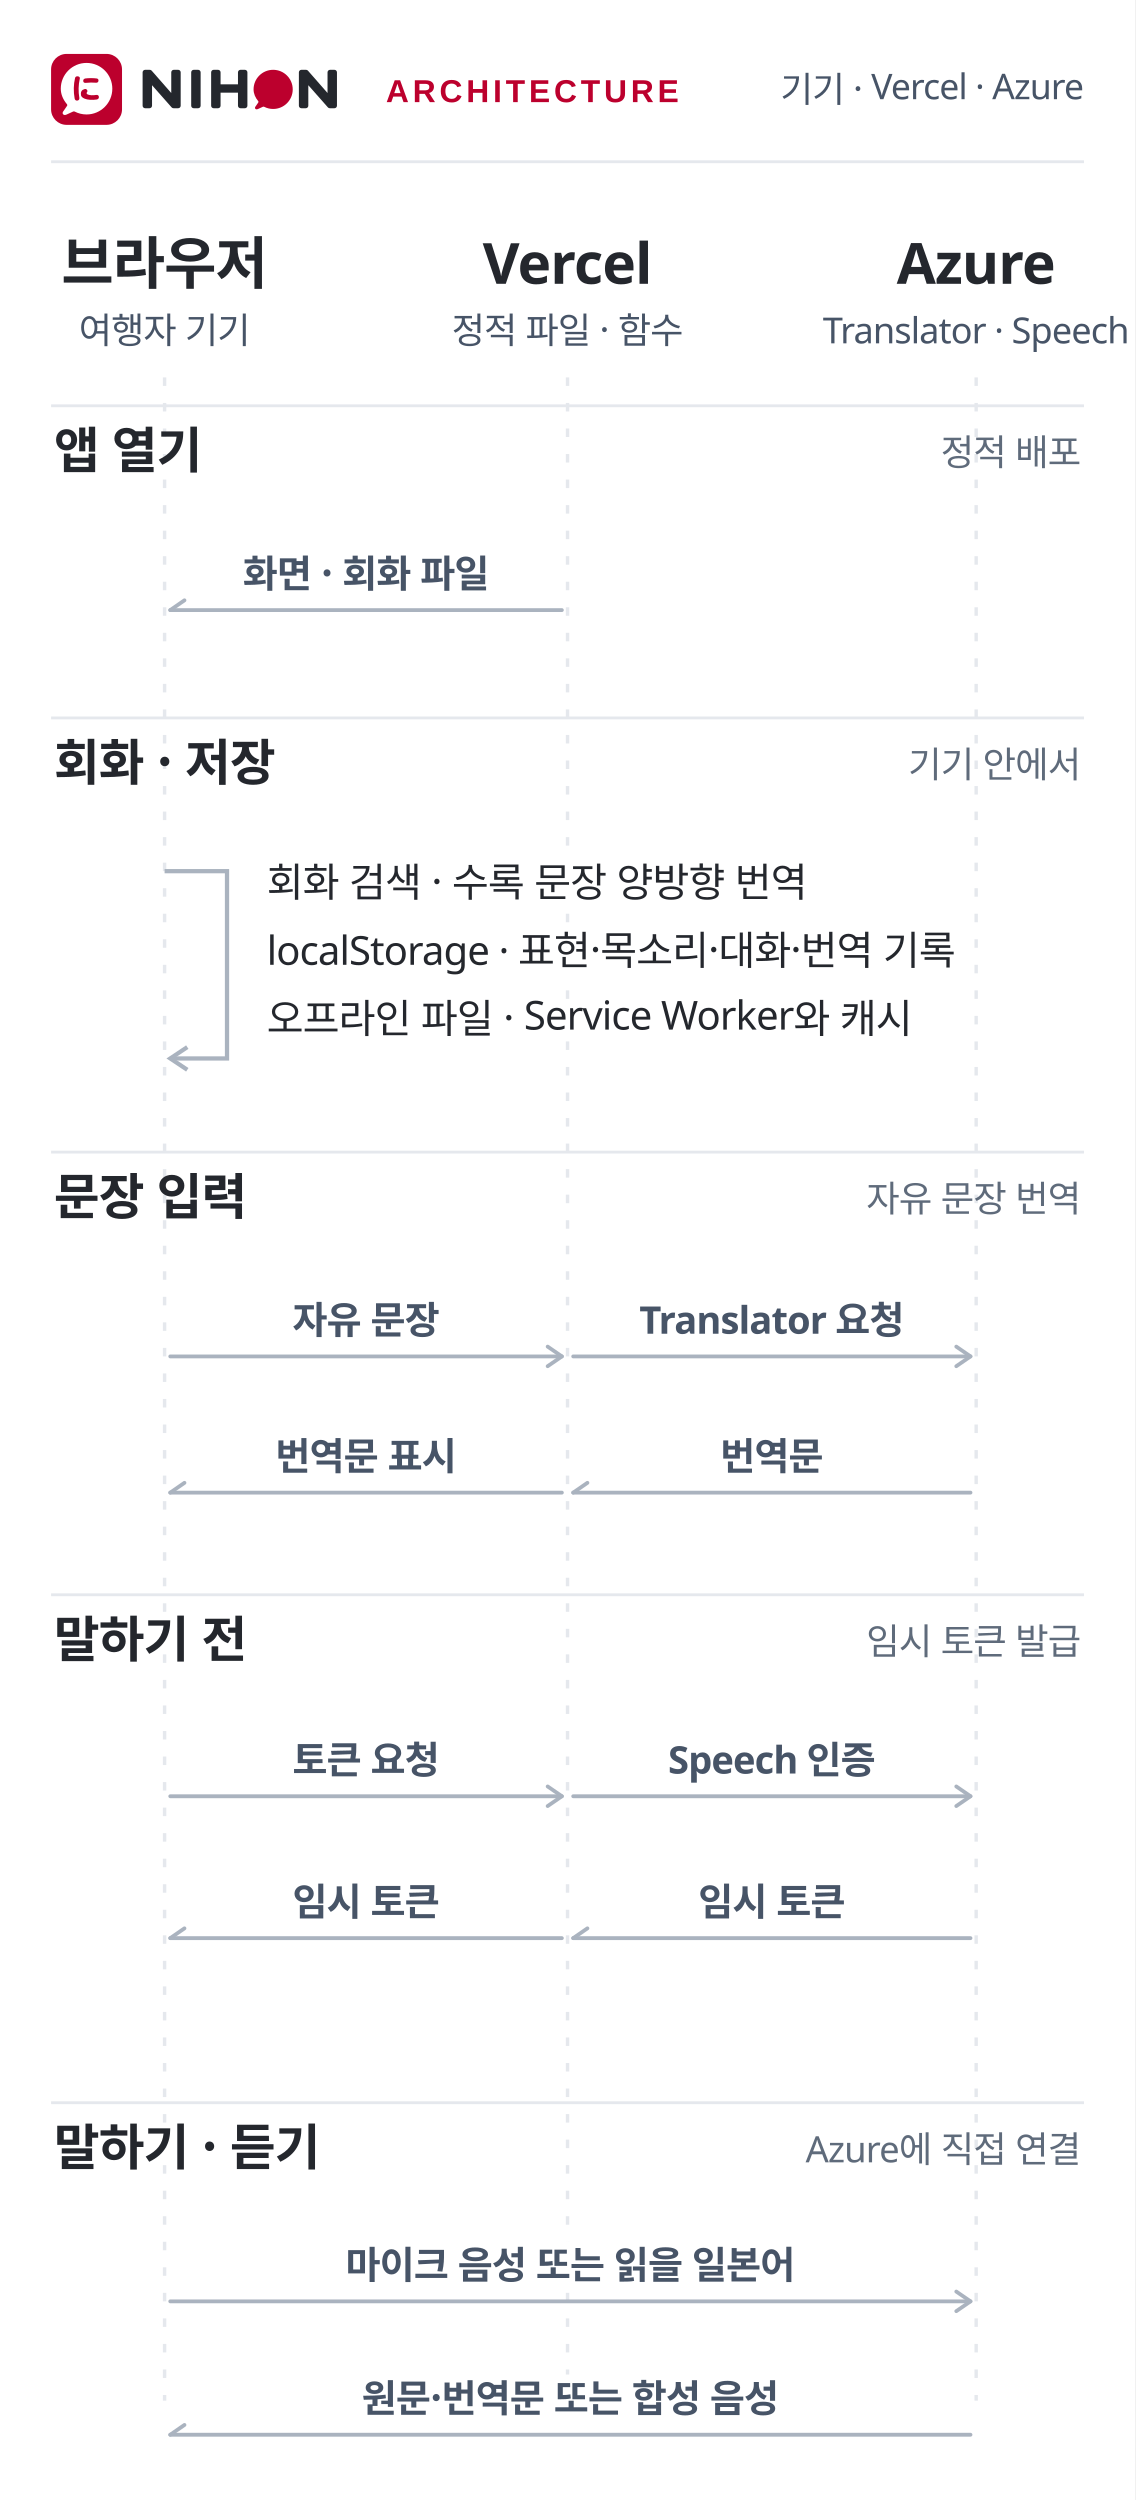
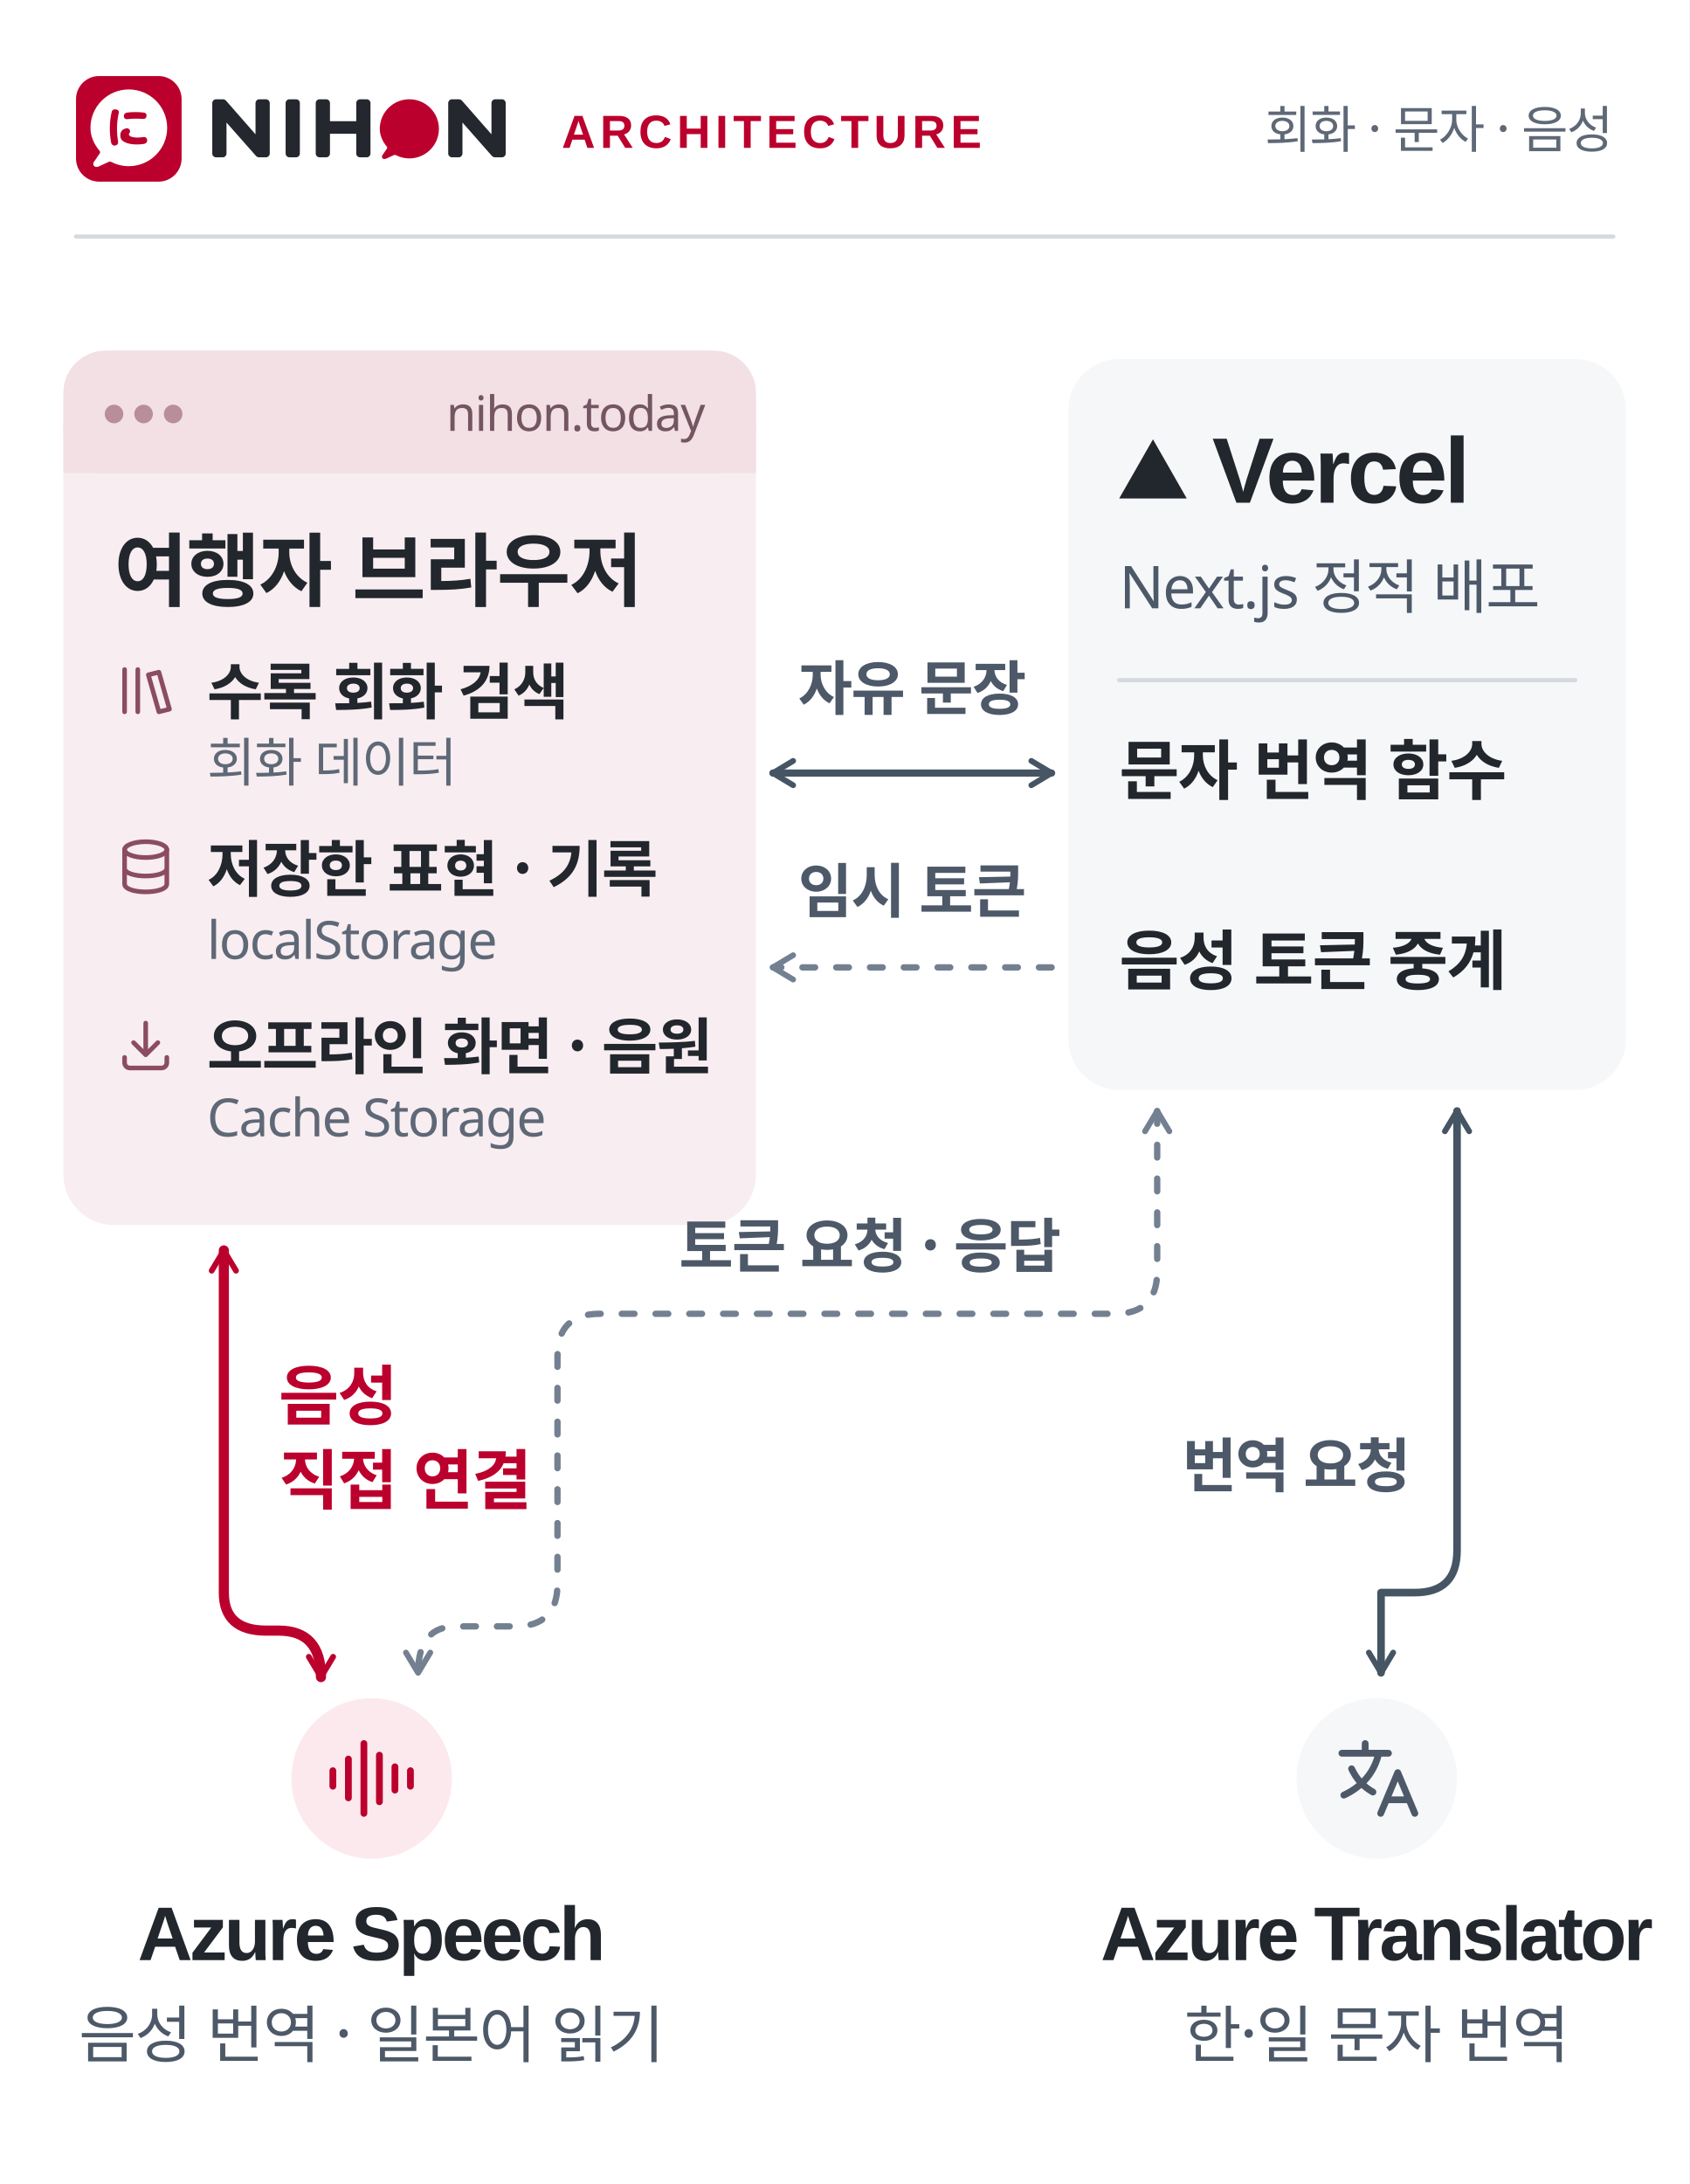
- <svg xmlns="http://www.w3.org/2000/svg" width="400" height="881" viewBox="0 0 400 881" role="img" aria-labelledby="title desc" xml:lang="ko">
-   <style>
-     text { font-family: "Apple SD Gothic Neo", "Noto Sans KR", "Malgun Gothic", sans-serif; letter-spacing: -.3px; }
-     .en { font-family: "Helvetica Neue", Arial, sans-serif; letter-spacing: 1.35px; }
-     .ja { font-family: "Hiragino Sans", "Yu Gothic", Meiryo, sans-serif; letter-spacing: -.8px; }
-     .num { font-family: "Helvetica Neue", Arial, sans-serif; font-variant-numeric: tabular-nums; letter-spacing: -.7px; }
-     .trace, .tip { opacity: 0; }
-     .trace { stroke-dasharray: 1; stroke-dashoffset: 1; }
-     @media (prefers-reduced-motion: no-preference) {
-       .trace { animation: draw var(--cycle,7s) var(--offset,0s) ease-in-out infinite both; }
-       .tip { animation: arrive var(--cycle,7s) var(--offset,0s) ease-in-out infinite both; }
+ <svg xmlns="http://www.w3.org/2000/svg" width="400" height="517" viewBox="0 0 400 517" role="img" aria-labelledby="title desc" xml:lang="ko">
+   <style>text {font-family:"Apple SD Gothic Neo","Noto Sans KR","Malgun Gothic",sans-serif;letter-spacing:-.35px}
+     .en {font-family:"Helvetica Neue",Arial,sans-serif;letter-spacing:1.15px}
+     .n {font-family:"Helvetica Neue",Arial,sans-serif;font-variant-numeric:tabular-nums;letter-spacing:-.75px}
+     .signal,.focus {opacity:0;pointer-events:none}
+     @media (prefers-reduced-motion:no-preference) {
+       .signal {stroke-dasharray:13 110;animation:travel 5.8s var(--delay,0s) ease-in-out infinite}
+       .focus {animation:focus 5.8s var(--delay,0s) ease-out infinite;transform-box:fill-box;transform-origin:center}
    }
-     @keyframes draw { 0%,5% {opacity:0;stroke-dashoffset:1} 10% {opacity:1;stroke-dashoffset:1} 28%,54% {opacity:1;stroke-dashoffset:0} 68%,100% {opacity:0;stroke-dashoffset:0} }
-     @keyframes arrive { 0%,26%,68%,100% {opacity:0} 32%,54% {opacity:1} }
- 
-     .wire-label { paint-order: stroke; stroke: white; stroke-width: 6px; stroke-linejoin: round; }
-   </style>
+     @keyframes travel {0%,4%{stroke-dashoffset:15;opacity:0}12%{opacity:1}48%{stroke-dashoffset:-101;opacity:1}55%,100%{stroke-dashoffset:-105;opacity:0}}
+     @keyframes focus {0%,6%{opacity:0;transform:scale(.75)}17%{opacity:.52}38%,100%{opacity:0;transform:scale(1.45)}}</style>
  <defs>
    <symbol id="app-mark" viewBox="0 0 512 512">
      <rect width="512" height="512" rx="112" fill="#BC002D" />
      <path d="M256 65 C358.724 65 442 148.276 442 251 C442 353.724 358.724 437 256 437 C225.344 437 196.411 429.594 170.922 416.333 C167.306 414.439 163 414.267 158.867 415.989 L110.128 438.378 C94.111 445.439 80.333 435.967 84.122 421.844 C85.328 417.711 87.739 414.439 90.667 410.822 L114.433 376.033 C117.878 371.211 117.878 367.25 114.089 362.428 C86.706 330.05 70 291.472 70 251 C70 148.276 153.276 65 256 65Z" fill="#FFFFFF" />
      <path d="M195 162C205 164 210 171 207 180C197 224 196 273 204 317C206 328 199 336 189 337C179 338 172 332 170 322C161 271 162 221 173 174C175 164 184 160 195 162Z" fill="#BC002D" />
      <path d="M248 177C272 174 304 174 328 177C338 178 343 184 342 194C341 203 335 208 326 208C301 206 275 206 249 209C238 210 232 204 232 194C232 184 238 179 248 177Z" fill="#BC002D" />
      <path d="M239 255C246 251 254 253 259 259C264 266 263 272 258 278C254 283 257 289 265 293C280 299 303 300 325 296C337 294 344 300 345 310C346 320 340 327 330 329C297 334 264 332 242 323C222 315 214 304 215 286C215 272 222 259 239 255Z" fill="#BC002D" />
    </symbol>
    <symbol id="wordmark" viewBox="0 0 1080 224">
      <path d="M18 4H42C48 4 52 6 56 11L162 132V18C162 10.268 168.268 4 176 4H200C207.732 4 214 10.268 214 18V202C214 209.732 207.732 216 200 216H176C170 216 166 214 162 209L56 89V202C56 209.732 49.732 216 42 216H18C10.268 216 4 209.732 4 202V18C4 10.268 10.268 4 18 4Z" fill="#24272D" />
      <path d="M286 4H310C317.732 4 324 10.268 324 18V202C324 209.732 317.732 216 310 216H286C278.268 216 272 209.732 272 202V18C272 10.268 278.268 4 286 4Z" fill="#24272D" />
      <path d="M396 4H420C427.732 4 434 10.268 434 18V84H530V18C530 10.268 536.268 4 544 4H568C575.732 4 582 10.268 582 18V202C582 209.732 575.732 216 568 216H544C536.268 216 530 209.732 530 202V130H434V202C434 209.732 427.732 216 420 216H396C388.268 216 382 209.732 382 202V18C382 10.268 388.268 4 396 4Z" fill="#24272D" />
      <path d="M880 4H904C910 4 914 6 918 11L1024 132V18C1024 10.268 1030.268 4 1038 4H1062C1069.732 4 1076 10.268 1076 18V202C1076 209.732 1069.732 216 1062 216H1038C1032 216 1028 214 1024 209L918 89V202C918 209.732 911.732 216 904 216H880C872.268 216 866 209.732 866 202V18C866 10.268 872.268 4 880 4Z" fill="#24272D" />
      <path d="M724 4 C783.646 4 832 52.354 832 112 C832 171.646 783.646 220 724 220 C706.2 220 689.4 215.7 674.6 208 C672.5 206.9 670 206.8 667.6 207.8 L639.3 220.8 C630 224.9 622 219.4 624.2 211.2 C624.9 208.8 626.3 206.9 628 204.8 L641.8 184.6 C643.8 181.8 643.8 179.5 641.6 176.7 C625.7 157.9 616 135.5 616 112 C616 52.354 664.354 4 724 4Z" fill="#BC002D" />
    </symbol>
+     <symbol id="wave" viewBox="0 0 24 24">
+       <g fill="none" stroke="currentColor" stroke-width="1.75" stroke-linecap="round" stroke-linejoin="round">
+         <path d="M2 10v4m4-7v10m4-14v18m4-15v12m4-9v6m4-5v4" />
+       </g>
+     </symbol>
+     <symbol id="languages" viewBox="0 0 24 24">
+       <g fill="none" stroke="currentColor" stroke-width="1.75" stroke-linecap="round" stroke-linejoin="round">
+         <path d="M3 5.5h12M9 3v2.5M12.5 5.5c-1.1 4.8-4.1 8.5-9 10.8M5.5 9.5c1.2 2.6 3 4.6 5.5 6M13 21l4.4-10.5L21.8 21m-7.3-3.5h5.8" />
+       </g>
+     </symbol>
+     <symbol id="library" viewBox="0 0 24 24">
+       <g fill="none" stroke="currentColor" stroke-width="1.75" stroke-linecap="round" stroke-linejoin="round">
+         <path d="M4 4v16m5-16v16m4-14 4-1 4 14-4 1z" />
+       </g>
+     </symbol>
+     <symbol id="store" viewBox="0 0 24 24">
+       <g fill="none" stroke="currentColor" stroke-width="1.75" stroke-linecap="round" stroke-linejoin="round">
+         <ellipse cx="12" cy="5" rx="8" ry="3" />
+         <path d="M4 5v7c0 4 16 4 16 0V5M4 12v6c0 4 16 4 16 0v-6" />
+       </g>
+     </symbol>
+     <symbol id="download" viewBox="0 0 24 24">
+       <g fill="none" stroke="currentColor" stroke-width="1.75" stroke-linecap="round" stroke-linejoin="round">
+         <path d="M12 3.5v12m-4.6-4.6 4.6 4.6 4.6-4.6M4 16.5v2a2 2 0 0 0 2 2h12a2 2 0 0 0 2-2v-2" />
+       </g>
+     </symbol>
+     <marker id="arr-gray" viewBox="0 0 10 10" markerWidth="8" markerHeight="8" refX="8" refY="5" orient="auto-start-reverse" markerUnits="userSpaceOnUse">
+       <path d="M2 1.4 8 5 2 8.6" fill="none" stroke="#738091" stroke-width="1.7" stroke-linecap="round" stroke-linejoin="round" />
+     </marker>
+     <marker id="arr-red" viewBox="0 0 10 10" markerWidth="8" markerHeight="8" refX="8" refY="5" orient="auto-start-reverse" markerUnits="userSpaceOnUse">
+       <path d="M2 1.4 8 5 2 8.6" fill="none" stroke="#BC002D" stroke-width="1.7" stroke-linecap="round" stroke-linejoin="round" />
+     </marker>
+     <marker id="arr-dark" viewBox="0 0 10 10" markerWidth="8" markerHeight="8" refX="8" refY="5" orient="auto-start-reverse" markerUnits="userSpaceOnUse">
+       <path d="M2 1.4 8 5 2 8.6" fill="none" stroke="#465564" stroke-width="1.7" stroke-linecap="round" stroke-linejoin="round" />
+     </marker>
  </defs>
-   <rect x="0" y="0" width="400" height="881" rx="0" fill="#FFFFFF" />
+   <rect x="0" y="0" width="400" height="517" rx="0" fill="#FFFFFF" />
  <g id="diagram-header">
-     <use href="#app-mark" x="18" y="19" width="25" height="25" />
-     <use href="#wordmark" x="50" y="24" width="69" height="15" />
-     <text x="136" y="36" font-size="11.2" font-weight="650" fill="#BC002D" class="en">ARCHITECTURE</text>
-     <text x="382" y="36" font-size="12.5" font-weight="460" fill="#475467" text-anchor="end">기기 · Vercel · Azure</text>
-     <path d="M18 57H382" fill="none" stroke="#E5E8ED" stroke-width="1" />
+     <use href="#app-mark" x="18" y="18" width="25" height="25" color="#22262D" />
+     <use href="#wordmark" x="50" y="23" width="70" height="15" color="#22262D" />
+     <text x="133" y="35" font-size="11" font-weight="700" fill="#BC002D" text-anchor="start" class="en">ARCHITECTURE</text>
+     <text x="382" y="35" font-size="12" font-weight="520" fill="#5E6877" text-anchor="end">회화 · 문자 · 음성</text>
+     <path d="M18 56H382" fill="none" stroke="#D5DAE0" stroke-width="1" stroke-linecap="round" stroke-linejoin="round" />
  </g>
-   <text x="58" y="100" font-size="20" font-weight="710" fill="#24272D" text-anchor="middle">브라우저</text>
-   <text x="58" y="121" font-size="12.7" font-weight="460" fill="#475467" text-anchor="middle">여행자 기기</text>
-   <text x="200" y="100" font-size="20" font-weight="710" fill="#24272D" text-anchor="middle">Vercel</text>
-   <text x="200" y="121" font-size="12.7" font-weight="460" fill="#475467" text-anchor="middle">정적 파일 · 함수</text>
-   <text x="344" y="100" font-size="20" font-weight="710" fill="#24272D" text-anchor="middle">Azure</text>
-   <text x="344" y="121" font-size="12.7" font-weight="460" fill="#475467" text-anchor="middle">Translator · Speech</text>
-   <path d="M58 133V846" fill="none" stroke="#E5E8ED" stroke-width="1.2" stroke-dasharray="3 6" />
-   <path d="M200 133V846" fill="none" stroke="#E5E8ED" stroke-width="1.2" stroke-dasharray="3 6" />
-   <path d="M344 133V846" fill="none" stroke="#E5E8ED" stroke-width="1.2" stroke-dasharray="3 6" />
-   <path d="M18 143H382" fill="none" stroke="#E5E8ED" stroke-width="1" />
-   <text x="19" y="165" font-size="17.5" font-weight="700" fill="#24272D">앱 열기</text>
-   <text x="381" y="164" font-size="12.8" font-weight="530" fill="#5F6B7B" text-anchor="end">정적 배포</text>
-   <path d="M18 253H382" fill="none" stroke="#E5E8ED" stroke-width="1" />
-   <text x="19" y="275" font-size="17.5" font-weight="700" fill="#24272D">회화 · 저장</text>
-   <text x="381" y="274" font-size="12.8" font-weight="530" fill="#5F6B7B" text-anchor="end">기기 안에서</text>
-   <path d="M18 406H382" fill="none" stroke="#E5E8ED" stroke-width="1" />
-   <text x="19" y="428" font-size="17.5" font-weight="700" fill="#24272D">문장 입력</text>
-   <text x="381" y="427" font-size="12.8" font-weight="530" fill="#5F6B7B" text-anchor="end">자유 문장 번역</text>
-   <path d="M18 562H382" fill="none" stroke="#E5E8ED" stroke-width="1" />
-   <text x="19" y="584" font-size="17.5" font-weight="700" fill="#24272D">말하기 전</text>
-   <text x="381" y="583" font-size="12.8" font-weight="530" fill="#5F6B7B" text-anchor="end">임시 토큰 발급</text>
-   <path d="M18 741H382" fill="none" stroke="#E5E8ED" stroke-width="1" />
-   <text x="19" y="763" font-size="17.5" font-weight="700" fill="#24272D">말하기 · 듣기</text>
-   <text x="381" y="762" font-size="12.8" font-weight="530" fill="#5F6B7B" text-anchor="end">Azure에 직접 연결</text>
-   <g style="--offset:-1s" stroke-linecap="round" stroke-linejoin="round">
-     <path d="M198 215H60" fill="none" stroke="#AAB3BF" stroke-width="1.35" />
-     <path d="M65 211.55l-5 3.45 --5 3.45" fill="none" stroke="#AAB3BF" stroke-width="1.35" />
-     <path d="M198 215H60" fill="none" stroke="#BC002D" stroke-width="1.75" class="trace" pathLength="1" />
-     <path d="M65 211.55l-5 3.45 --5 3.45" fill="none" stroke="#BC002D" stroke-width="1.75" class="tip" />
+   <g id="browser">
+     <rect x="15" y="83" width="164" height="207" rx="12" fill="#F8EDF0" />
+     <rect x="15" y="83" width="164" height="29" rx="10" fill="#F2E0E5" />
+     <rect x="15" y="101" width="164" height="11" rx="0" fill="#F2E0E5" />
+     <circle cx="27" cy="98" r="2.2" fill="#B88E9B" />
+     <circle cx="34" cy="98" r="2.2" fill="#B88E9B" />
+     <circle cx="41" cy="98" r="2.2" fill="#B88E9B" />
+     <text x="167" y="102" font-size="11.5" font-weight="540" fill="#735661" text-anchor="end">nihon.today</text>
+     <text x="27" y="142" font-size="19" font-weight="720" fill="#22262D" text-anchor="start">여행자 브라우저</text>
+     <use href="#library" x="27" y="156" width="15" height="15" color="#8B4C61" />
+     <text x="49" y="169" font-size="14.5" font-weight="590" fill="#22262D" text-anchor="start">수록 회화 검색</text>
+     <text x="49" y="185" font-size="12.5" font-weight="470" fill="#5E6877" text-anchor="start">회화 데이터</text>
+     <use href="#store" x="27" y="198" width="15" height="15" color="#8B4C61" />
+     <text x="49" y="211" font-size="14.5" font-weight="590" fill="#22262D" text-anchor="start">저장한 표현 · 기록</text>
+     <text x="49" y="227" font-size="12.5" font-weight="470" fill="#5E6877" text-anchor="start">localStorage</text>
+     <use href="#download" x="27" y="240" width="15" height="15" color="#8B4C61" />
+     <text x="49" y="253" font-size="14.5" font-weight="590" fill="#22262D" text-anchor="start">오프라인 화면 · 음원</text>
+     <text x="49" y="269" font-size="12.5" font-weight="470" fill="#5E6877" text-anchor="start">Cache Storage</text>
  </g>
-   <text x="129" y="207" font-size="13.4" font-weight="550" fill="#475467" text-anchor="middle" class="wire-label">화면 · 회화 파일</text>
-   <g style="--offset:-2.2s">
-     <path d="M58 307H80v66H60" fill="none" stroke="#AAB3BF" stroke-width="1.5" />
-     <path d="M66 369l-6 4 6 4" fill="none" stroke="#AAB3BF" stroke-width="1.5" />
-     <path d="M58 307H80v66H60" fill="none" stroke="#BC002D" stroke-width="1.9" class="trace" pathLength="1" />
-     <path d="M66 369l-6 4 6 4" fill="none" stroke="#BC002D" stroke-width="1.9" class="tip" />
+   <g id="vercel">
+     <rect x="253" y="85" width="132" height="173" rx="12" fill="#F6F7F9" />
+     <path d="M265 118l8 -14 8 14Z" fill="#22262D" />
+     <text x="287" y="119" font-size="22" font-weight="720" fill="#22262D" text-anchor="start" class="n">Vercel</text>
+     <text x="265" y="144" font-size="14" font-weight="510" fill="#4D5968" text-anchor="start">Next.js 정적 배포</text>
+     <path d="M265 161h108" fill="none" stroke="#D5DAE0" stroke-width="1" stroke-linecap="round" stroke-linejoin="round" />
+     <text x="265" y="188" font-size="15.5" font-weight="630" fill="#22262D" text-anchor="start">문자 번역 함수</text>
+     <text x="265" y="233" font-size="15.5" font-weight="630" fill="#22262D" text-anchor="start">음성 토큰 중계</text>
  </g>
-   <text x="94" y="316" font-size="14.1" font-weight="500" fill="#24272D" class="wire-label">회화 검색 · 수록 문장 양방향 번역</text>
-   <text x="94" y="340" font-size="14.1" font-weight="500" fill="#24272D" class="wire-label">localStorage  ·  표현·목소리·대화·번역 기록</text>
-   <text x="94" y="364" font-size="14.1" font-weight="500" fill="#24272D" class="wire-label">오프라인 파일  ·  Service Worker와 캐시</text>
-   <g style="--offset:-3s" stroke-linecap="round" stroke-linejoin="round">
-     <path d="M60 478H198" fill="none" stroke="#AAB3BF" stroke-width="1.35" />
-     <path d="M193 474.55l5 3.45 -5 3.45" fill="none" stroke="#AAB3BF" stroke-width="1.35" />
-     <path d="M60 478H198" fill="none" stroke="#BC002D" stroke-width="1.75" class="trace" pathLength="1" />
-     <path d="M193 474.55l5 3.45 -5 3.45" fill="none" stroke="#BC002D" stroke-width="1.75" class="tip" />
+   <path d="M183 183H249" fill="none" stroke="#465564" stroke-width="1.7" stroke-linecap="round" stroke-linejoin="round" marker-end="url(#arr-dark)" marker-start="url(#arr-dark)" />
+   <path d="M183 183H249" fill="none" stroke="#22262D" stroke-width="2.8" stroke-linecap="round" stroke-linejoin="round" class="signal" pathLength="100" style="--delay:0s" />
+   <text x="216" y="168" font-size="14" font-weight="600" fill="#4D5968" text-anchor="middle">자유 문장</text>
+   <path d="M249 229H183" fill="none" stroke="#738091" stroke-width="1.5" stroke-linecap="round" stroke-linejoin="round" marker-end="url(#arr-gray)" stroke-dasharray="3 5" />
+   <path d="M249 229H183" fill="none" stroke="#BC002D" stroke-width="2.6" stroke-linecap="round" stroke-linejoin="round" class="signal" pathLength="100" style="--delay:2.1s" />
+   <text x="216" y="216" font-size="14" font-weight="600" fill="#4D5968" text-anchor="middle">임시 토큰</text>
+   <path d="M345 263V367Q345 377 335 377H327V396" fill="none" stroke="#465564" stroke-width="1.8" stroke-linecap="round" stroke-linejoin="round" marker-end="url(#arr-dark)" marker-start="url(#arr-dark)" />
+   <path d="M345 263V367Q345 377 335 377H327V396" fill="none" stroke="#22262D" stroke-width="2.9" stroke-linecap="round" stroke-linejoin="round" class="signal" pathLength="100" style="--delay:0.85s" />
+   <text x="334" y="352" font-size="14" font-weight="570" fill="#4D5968" text-anchor="end">번역 요청</text>
+   <path d="M274 263V301Q274 311 264 311H142Q132 311 132 321V375Q132 385 122 385H108Q99 385 99 396" fill="none" stroke="#738091" stroke-width="1.5" stroke-linecap="round" stroke-linejoin="round" marker-end="url(#arr-gray)" marker-start="url(#arr-gray)" stroke-dasharray="3 5" />
+   <path d="M274 263V301Q274 311 264 311H142Q132 311 132 321V375Q132 385 122 385H108Q99 385 99 396" fill="none" stroke="#BC002D" stroke-width="2.6" stroke-linecap="round" stroke-linejoin="round" class="signal" pathLength="100" style="--delay:1.35s" />
+   <text x="206" y="300" font-size="14" font-weight="550" fill="#4D5968" text-anchor="middle">토큰 요청 · 응답</text>
+   <path d="M53 296V377Q53 386 63 386H66Q76 386 76 397" fill="none" stroke="#BC002D" stroke-width="2.4" stroke-linecap="round" stroke-linejoin="round" marker-end="url(#arr-red)" marker-start="url(#arr-red)" />
+   <path d="M53 296V377Q53 386 63 386H66Q76 386 76 397" fill="none" stroke="#BC002D" stroke-width="3.5" stroke-linecap="round" stroke-linejoin="round" class="signal" pathLength="100" style="--delay:2.8s" />
+   <text x="66" y="336" font-size="15.5" font-weight="690" fill="#BC002D" text-anchor="start">음성</text>
+   <text x="66" y="356" font-size="15.5" font-weight="690" fill="#BC002D" text-anchor="start">직접 연결</text>
+   <g id="azure-wave">
+     <circle cx="88" cy="421" r="19" fill="#FCE9EE" />
+     <use href="#wave" x="76.98" y="409.98" width="22.04" height="22.04" color="#BC002D" />
+     <text x="88" y="464" font-size="18" font-weight="700" fill="#22262D" text-anchor="middle" class="n">Azure Speech</text>
+     <text x="88" y="487" font-size="14.8" font-weight="510" fill="#4D5968" text-anchor="middle">음성 번역 · 일본어 읽기</text>
  </g>
-   <text x="129" y="470" font-size="13.4" font-weight="550" fill="#475467" text-anchor="middle" class="wire-label">자유 문장</text>
-   <g style="--offset:-2.2s" stroke-linecap="round" stroke-linejoin="round">
-     <path d="M202 478H342" fill="none" stroke="#AAB3BF" stroke-width="1.35" />
-     <path d="M337 474.55l5 3.45 -5 3.45" fill="none" stroke="#AAB3BF" stroke-width="1.35" />
-     <path d="M202 478H342" fill="none" stroke="#BC002D" stroke-width="1.75" class="trace" pathLength="1" />
-     <path d="M337 474.55l5 3.45 -5 3.45" fill="none" stroke="#BC002D" stroke-width="1.75" class="tip" />
+   <g id="azure-languages">
+     <circle cx="326" cy="421" r="19" fill="#F6F7F9" />
+     <use href="#languages" x="314.98" y="409.98" width="22.04" height="22.04" color="#4D5968" />
+     <text x="326" y="464" font-size="18" font-weight="700" fill="#22262D" text-anchor="middle" class="n">Azure Translator</text>
+     <text x="326" y="487" font-size="14.8" font-weight="510" fill="#4D5968" text-anchor="middle">한·일 문자 번역</text>
  </g>
-   <text x="272" y="470" font-size="13.4" font-weight="550" fill="#475467" text-anchor="middle" class="wire-label">Translator 요청</text>
-   <g style="--offset:-1.4s" stroke-linecap="round" stroke-linejoin="round">
-     <path d="M342 526H202" fill="none" stroke="#AAB3BF" stroke-width="1.35" />
-     <path d="M207 522.55l-5 3.45 --5 3.45" fill="none" stroke="#AAB3BF" stroke-width="1.35" />
-     <path d="M342 526H202" fill="none" stroke="#BC002D" stroke-width="1.75" class="trace" pathLength="1" />
-     <path d="M207 522.55l-5 3.45 --5 3.45" fill="none" stroke="#BC002D" stroke-width="1.75" class="tip" />
-   </g>
-   <text x="272" y="518" font-size="13.4" font-weight="550" fill="#475467" text-anchor="middle" class="wire-label">번역문</text>
-   <g style="--offset:-0.6s" stroke-linecap="round" stroke-linejoin="round">
-     <path d="M198 526H60" fill="none" stroke="#AAB3BF" stroke-width="1.35" />
-     <path d="M65 522.55l-5 3.45 --5 3.45" fill="none" stroke="#AAB3BF" stroke-width="1.35" />
-     <path d="M198 526H60" fill="none" stroke="#BC002D" stroke-width="1.75" class="trace" pathLength="1" />
-     <path d="M65 522.55l-5 3.45 --5 3.45" fill="none" stroke="#BC002D" stroke-width="1.75" class="tip" />
-   </g>
-   <text x="129" y="518" font-size="13.4" font-weight="550" fill="#475467" text-anchor="middle" class="wire-label">번역문 표시</text>
-   <g style="--offset:-3.6s" stroke-linecap="round" stroke-linejoin="round">
-     <path d="M60 633H198" fill="none" stroke="#AAB3BF" stroke-width="1.35" />
-     <path d="M193 629.55l5 3.45 -5 3.45" fill="none" stroke="#AAB3BF" stroke-width="1.35" />
-     <path d="M60 633H198" fill="none" stroke="#BC002D" stroke-width="1.75" class="trace" pathLength="1" />
-     <path d="M193 629.55l5 3.45 -5 3.45" fill="none" stroke="#BC002D" stroke-width="1.75" class="tip" />
-   </g>
-   <text x="129" y="625" font-size="13.4" font-weight="550" fill="#475467" text-anchor="middle" class="wire-label">토큰 요청</text>
-   <g style="--offset:-2.8s" stroke-linecap="round" stroke-linejoin="round">
-     <path d="M202 633H342" fill="none" stroke="#AAB3BF" stroke-width="1.35" />
-     <path d="M337 629.55l5 3.45 -5 3.45" fill="none" stroke="#AAB3BF" stroke-width="1.35" />
-     <path d="M202 633H342" fill="none" stroke="#BC002D" stroke-width="1.75" class="trace" pathLength="1" />
-     <path d="M337 629.55l5 3.45 -5 3.45" fill="none" stroke="#BC002D" stroke-width="1.75" class="tip" />
-   </g>
-   <text x="272" y="625" font-size="13.4" font-weight="550" fill="#475467" text-anchor="middle" class="wire-label">Speech 인증</text>
-   <g style="--offset:-2s" stroke-linecap="round" stroke-linejoin="round">
-     <path d="M342 683H202" fill="none" stroke="#AAB3BF" stroke-width="1.35" />
-     <path d="M207 679.55l-5 3.45 --5 3.45" fill="none" stroke="#AAB3BF" stroke-width="1.35" />
-     <path d="M342 683H202" fill="none" stroke="#BC002D" stroke-width="1.75" class="trace" pathLength="1" />
-     <path d="M207 679.55l-5 3.45 --5 3.45" fill="none" stroke="#BC002D" stroke-width="1.75" class="tip" />
-   </g>
-   <text x="272" y="675" font-size="13.4" font-weight="550" fill="#475467" text-anchor="middle" class="wire-label">임시 토큰</text>
-   <g style="--offset:-1.2s" stroke-linecap="round" stroke-linejoin="round">
-     <path d="M198 683H60" fill="none" stroke="#AAB3BF" stroke-width="1.35" />
-     <path d="M65 679.55l-5 3.45 --5 3.45" fill="none" stroke="#AAB3BF" stroke-width="1.35" />
-     <path d="M198 683H60" fill="none" stroke="#BC002D" stroke-width="1.75" class="trace" pathLength="1" />
-     <path d="M65 679.55l-5 3.45 --5 3.45" fill="none" stroke="#BC002D" stroke-width="1.75" class="tip" />
-   </g>
-   <text x="129" y="675" font-size="13.4" font-weight="550" fill="#475467" text-anchor="middle" class="wire-label">임시 토큰</text>
-   <g style="--offset:-2.8s" stroke-linecap="round" stroke-linejoin="round">
-     <path d="M60 811H342" fill="none" stroke="#AAB3BF" stroke-width="1.35" />
-     <path d="M337 807.55l5 3.45 -5 3.45" fill="none" stroke="#AAB3BF" stroke-width="1.35" />
-     <path d="M60 811H342" fill="none" stroke="#BC002D" stroke-width="1.75" class="trace" pathLength="1" />
-     <path d="M337 807.55l5 3.45 -5 3.45" fill="none" stroke="#BC002D" stroke-width="1.75" class="tip" />
-   </g>
-   <text x="201" y="803" font-size="13.4" font-weight="550" fill="#475467" text-anchor="middle" class="wire-label">마이크 음성 또는 읽을 일본어</text>
-   <g style="--offset:-1.6s" stroke-linecap="round" stroke-linejoin="round">
-     <path d="M342 858H60" fill="none" stroke="#AAB3BF" stroke-width="1.35" />
-     <path d="M65 854.55l-5 3.45 --5 3.45" fill="none" stroke="#AAB3BF" stroke-width="1.35" />
-     <path d="M342 858H60" fill="none" stroke="#BC002D" stroke-width="1.75" class="trace" pathLength="1" />
-     <path d="M65 854.55l-5 3.45 --5 3.45" fill="none" stroke="#BC002D" stroke-width="1.75" class="tip" />
-   </g>
-   <text x="201" y="850" font-size="13.4" font-weight="550" fill="#475467" text-anchor="middle" class="wire-label">원문·번역문 또는 합성 음성</text>
</svg>
